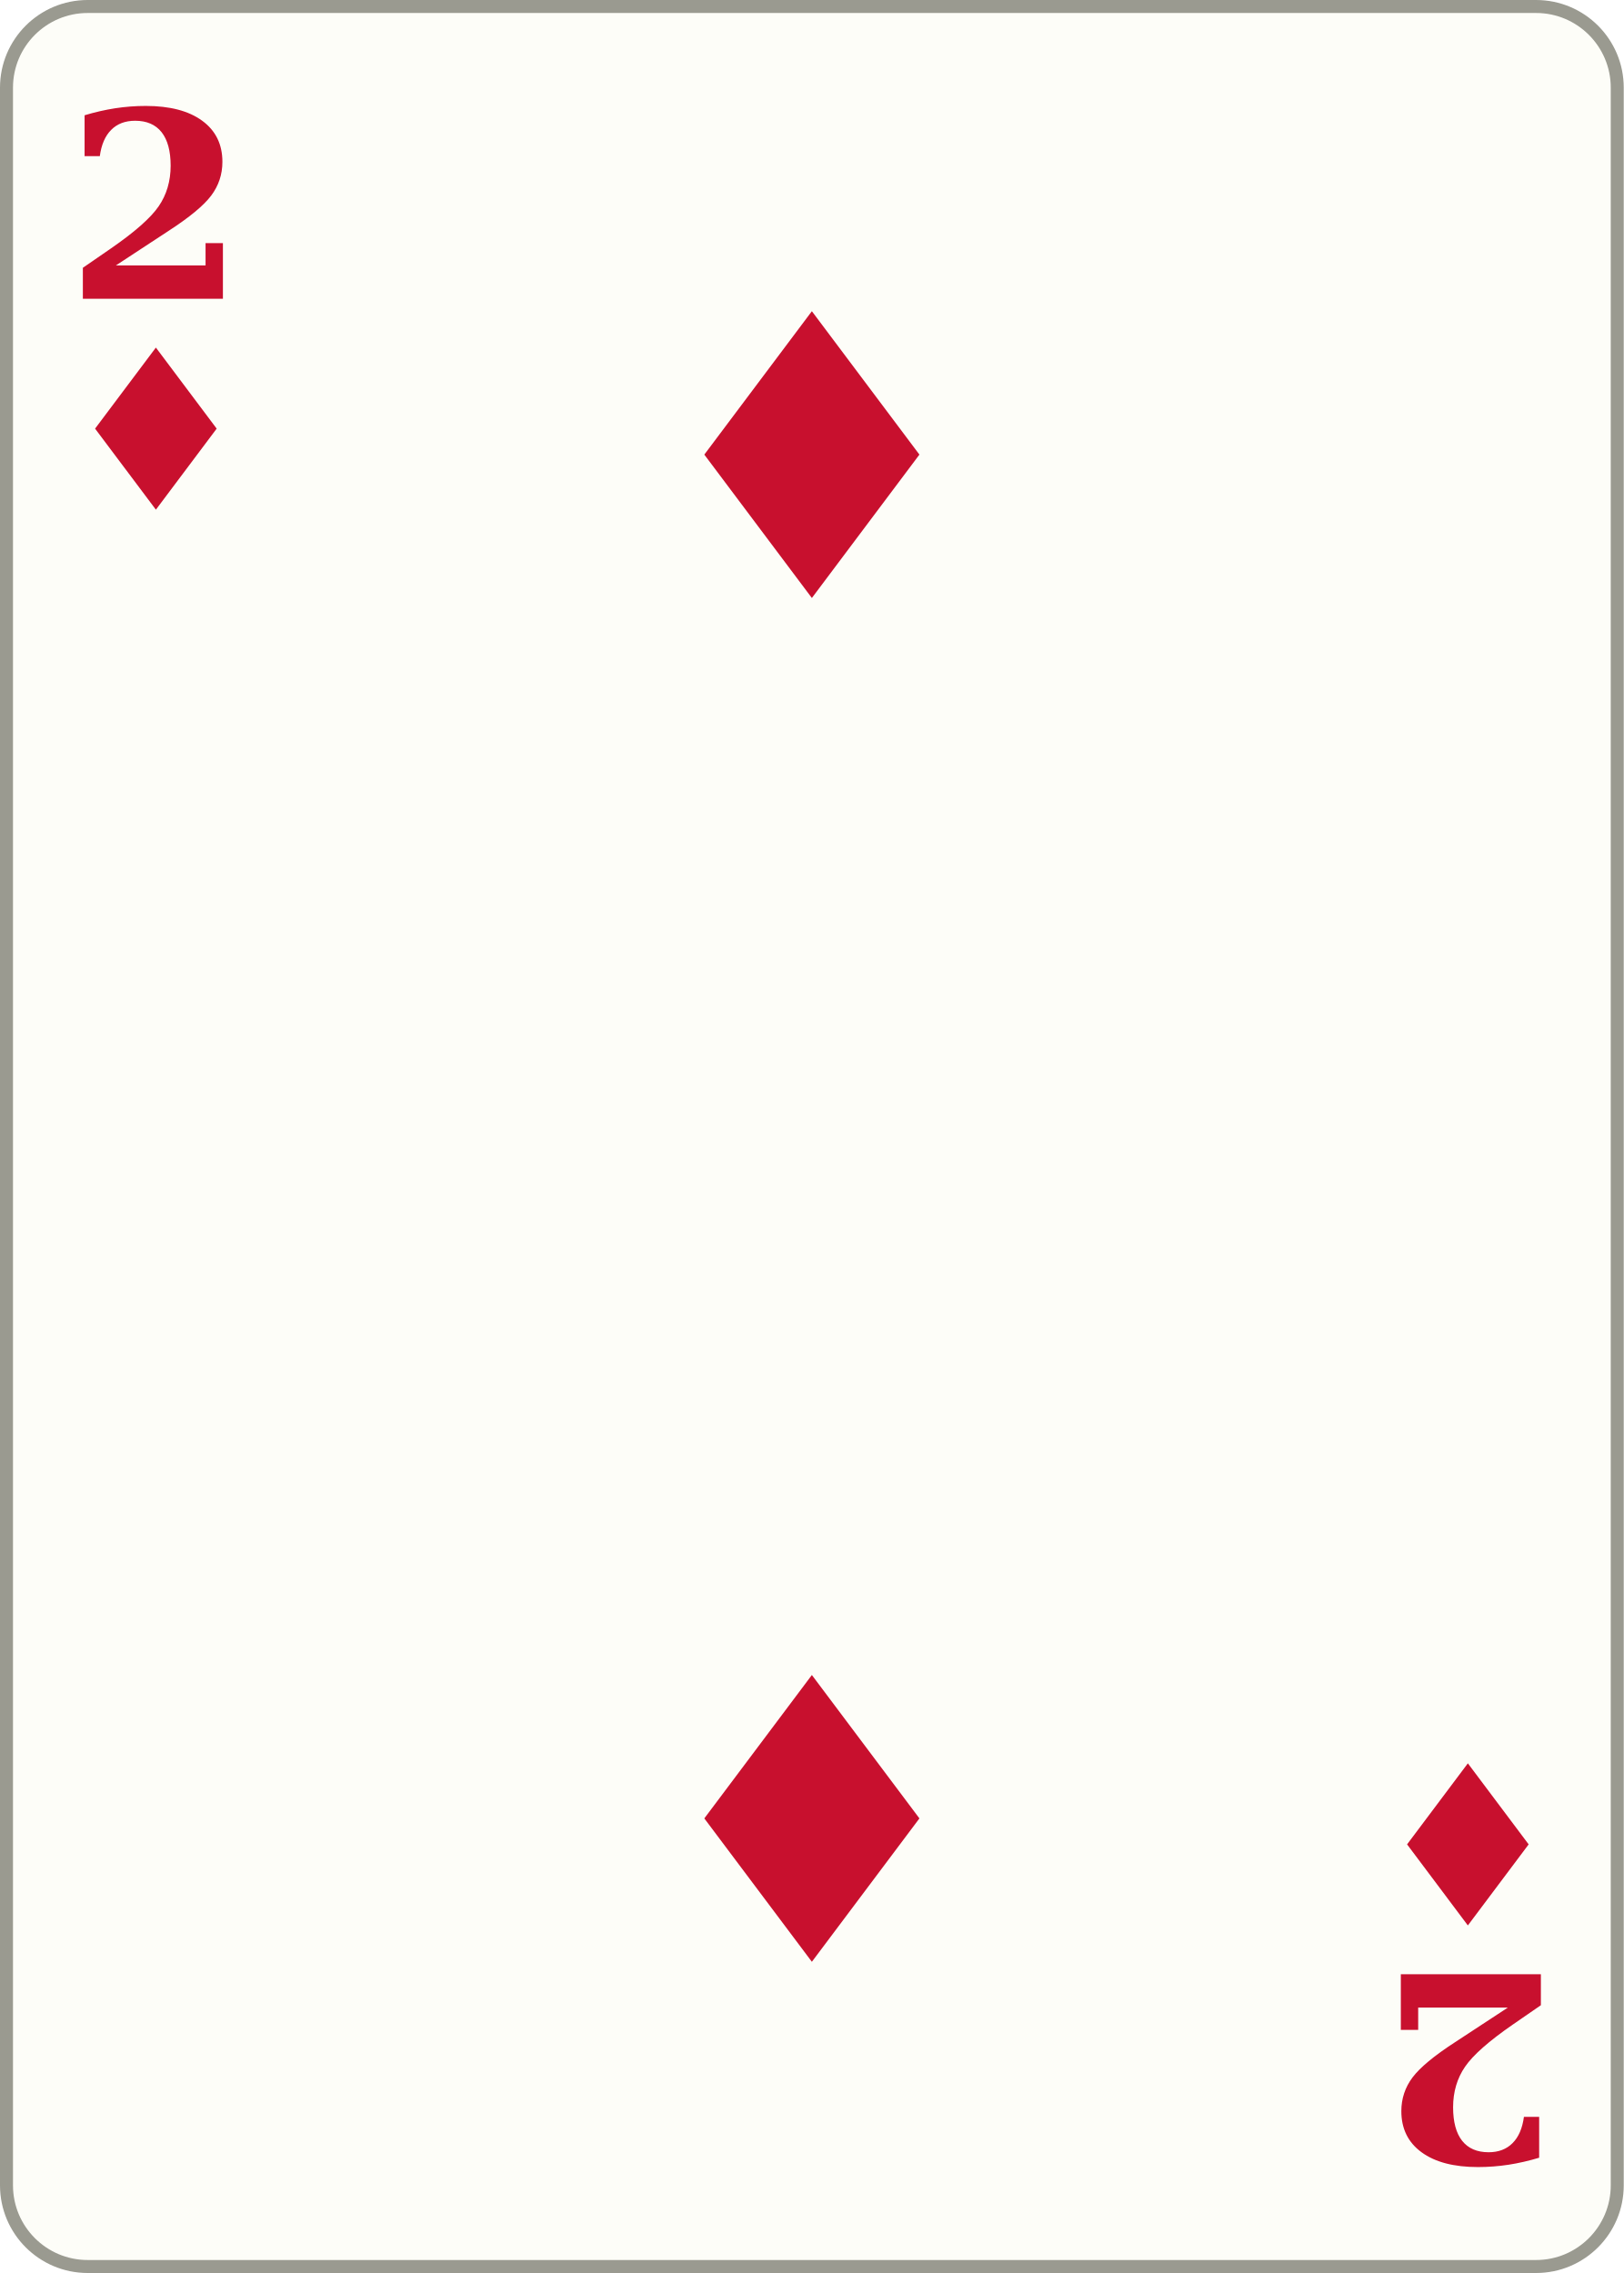
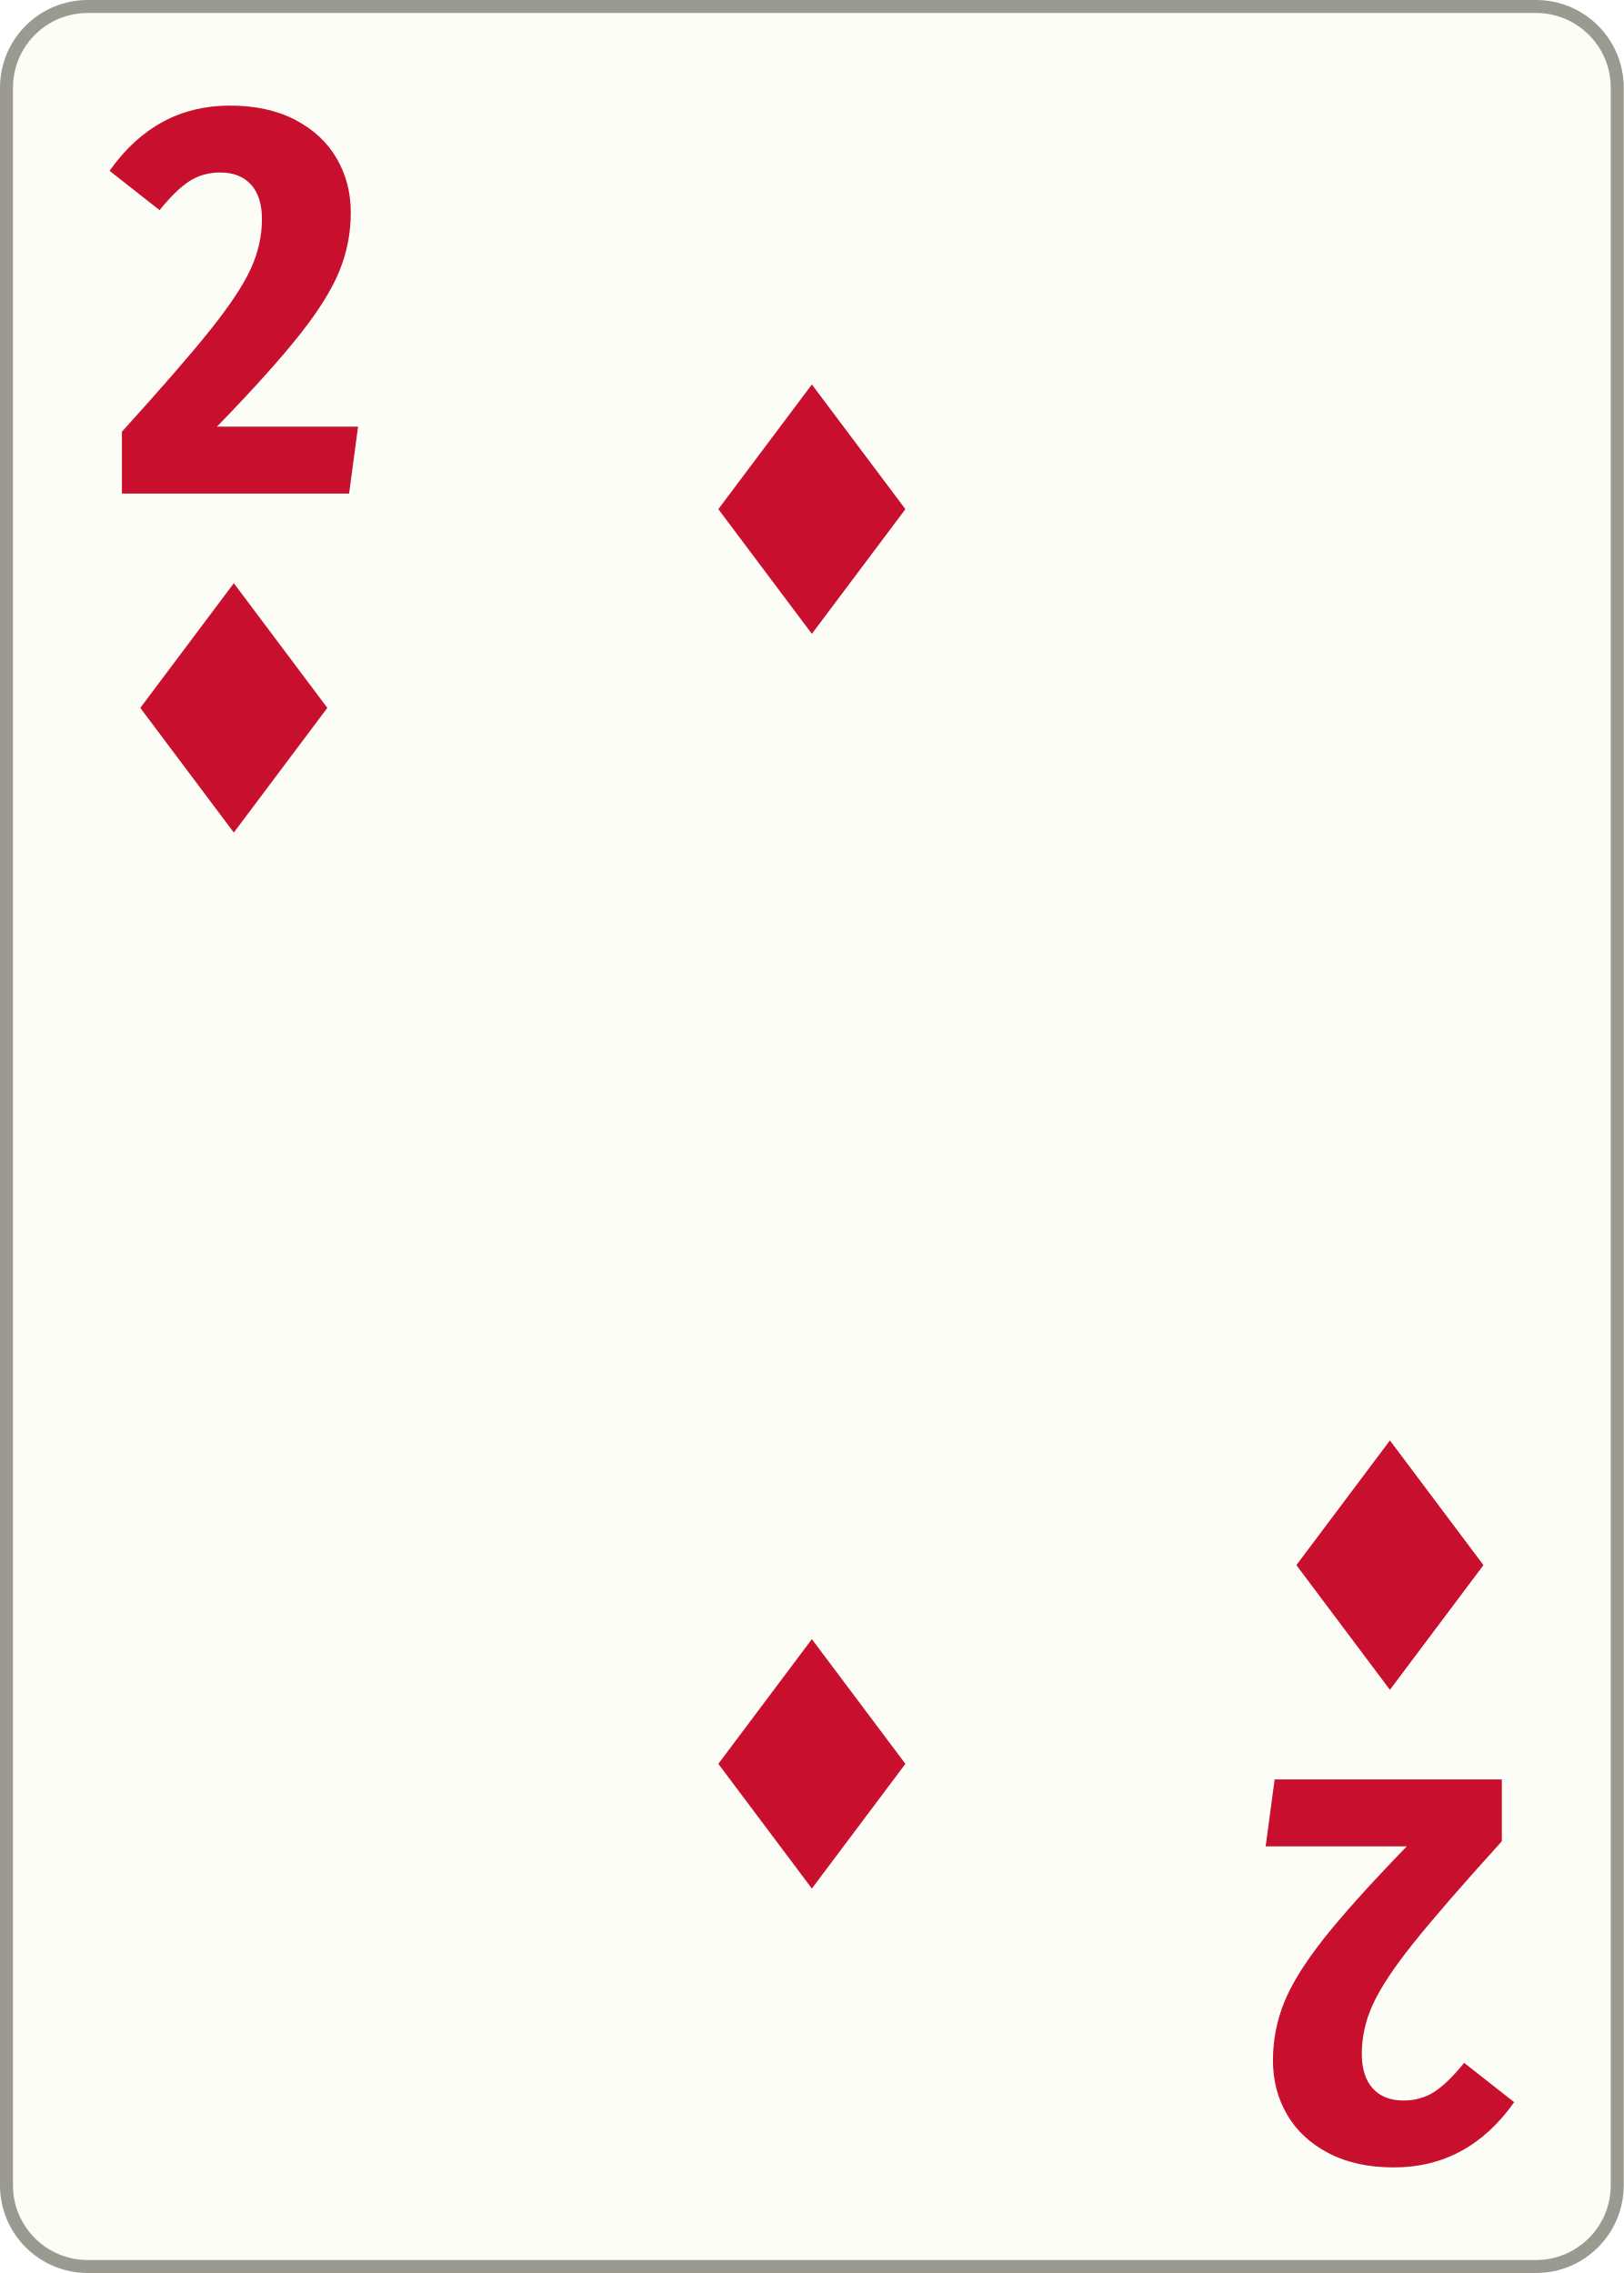
<svg xmlns="http://www.w3.org/2000/svg" viewBox="0 0 250 350" width="250" height="350">
  <rect x="1" y="1" width="248" height="348" rx="12.5" fill="#fdfdf8" stroke="#9a9a90" stroke-width="2" />
  <g>
-     <text x="24" y="46" font-family="'DejaVu Serif', Georgia, 'Times New Roman', serif" font-size="40" font-weight="bold" fill="#c8102e" text-anchor="middle">2</text>
-     <path d="M50 2 L 86 50 L 50 98 L 14 50 Z" fill="#c8102e" transform="translate(11.00 53.00) scale(0.26)" />
+     <path d="M-0.61-59.74Q5.28-59.74 9.48-57.53Q13.68-55.32 15.84-51.60Q18.01-47.88 18.01-43.29Q18.01-38.61 16.28-34.33Q14.55-30.04 10.17-24.50Q5.80-18.96-2.60-10.30L19.13-10.30L17.75 0L-17.23 0L-17.23-9.52Q-8.05-19.65-3.59-25.24Q0.87-30.82 2.60-34.59Q4.33-38.35 4.33-42.25Q4.33-45.71 2.64-47.58Q0.95-49.44-2.08-49.44Q-4.76-49.44-6.84-48.10Q-8.92-46.75-11.43-43.64L-19.13-49.70Q-12.03-59.74-0.61-59.74" fill="#c8102e" transform="translate(36 76)" />
+     <path d="M50 2 L 86 50 L 50 98 L 14 50 Z" fill="#c8102e" transform="translate(16.00 89.00) scale(0.4)" />
  </g>
  <g transform="rotate(180 125 175)">
-     <text x="24" y="46" font-family="'DejaVu Serif', Georgia, 'Times New Roman', serif" font-size="40" font-weight="bold" fill="#c8102e" text-anchor="middle">2</text>
-     <path d="M50 2 L 86 50 L 50 98 L 14 50 Z" fill="#c8102e" transform="translate(11.00 53.00) scale(0.26)" />
+     <path d="M-0.61-59.74Q5.28-59.74 9.48-57.53Q13.68-55.32 15.84-51.60Q18.01-47.88 18.01-43.29Q18.01-38.61 16.28-34.33Q14.55-30.04 10.17-24.50Q5.80-18.96-2.60-10.30L19.13-10.30L17.75 0L-17.23 0L-17.23-9.52Q-8.05-19.65-3.59-25.24Q0.87-30.82 2.60-34.59Q4.33-38.35 4.33-42.25Q4.33-45.71 2.64-47.58Q0.95-49.44-2.08-49.44Q-4.76-49.44-6.84-48.10Q-8.92-46.75-11.43-43.64L-19.13-49.70Q-12.03-59.74-0.61-59.74" fill="#c8102e" transform="translate(36 76)" />
+     <path d="M50 2 L 86 50 L 50 98 L 14 50 Z" fill="#c8102e" transform="translate(16.00 89.00) scale(0.4)" />
  </g>
-   <path d="M50 2 L 86 50 L 50 98 L 14 50 Z" fill="#c8102e" transform="translate(102.00 47.00) scale(0.46)" />
-   <path d="M50 2 L 86 50 L 50 98 L 14 50 Z" fill="#c8102e" transform="translate(102.00 257.00) scale(0.46) rotate(180 50 50)" />
+   <path d="M50 2 L 86 50 L 50 98 L 14 50 Z" fill="#c8102e" transform="translate(105.00 58.40) scale(0.4)" />
+   <path d="M50 2 L 86 50 L 50 98 L 14 50 Z" fill="#c8102e" transform="translate(105.00 251.60) scale(0.4) rotate(180 50 50)" />
</svg>
